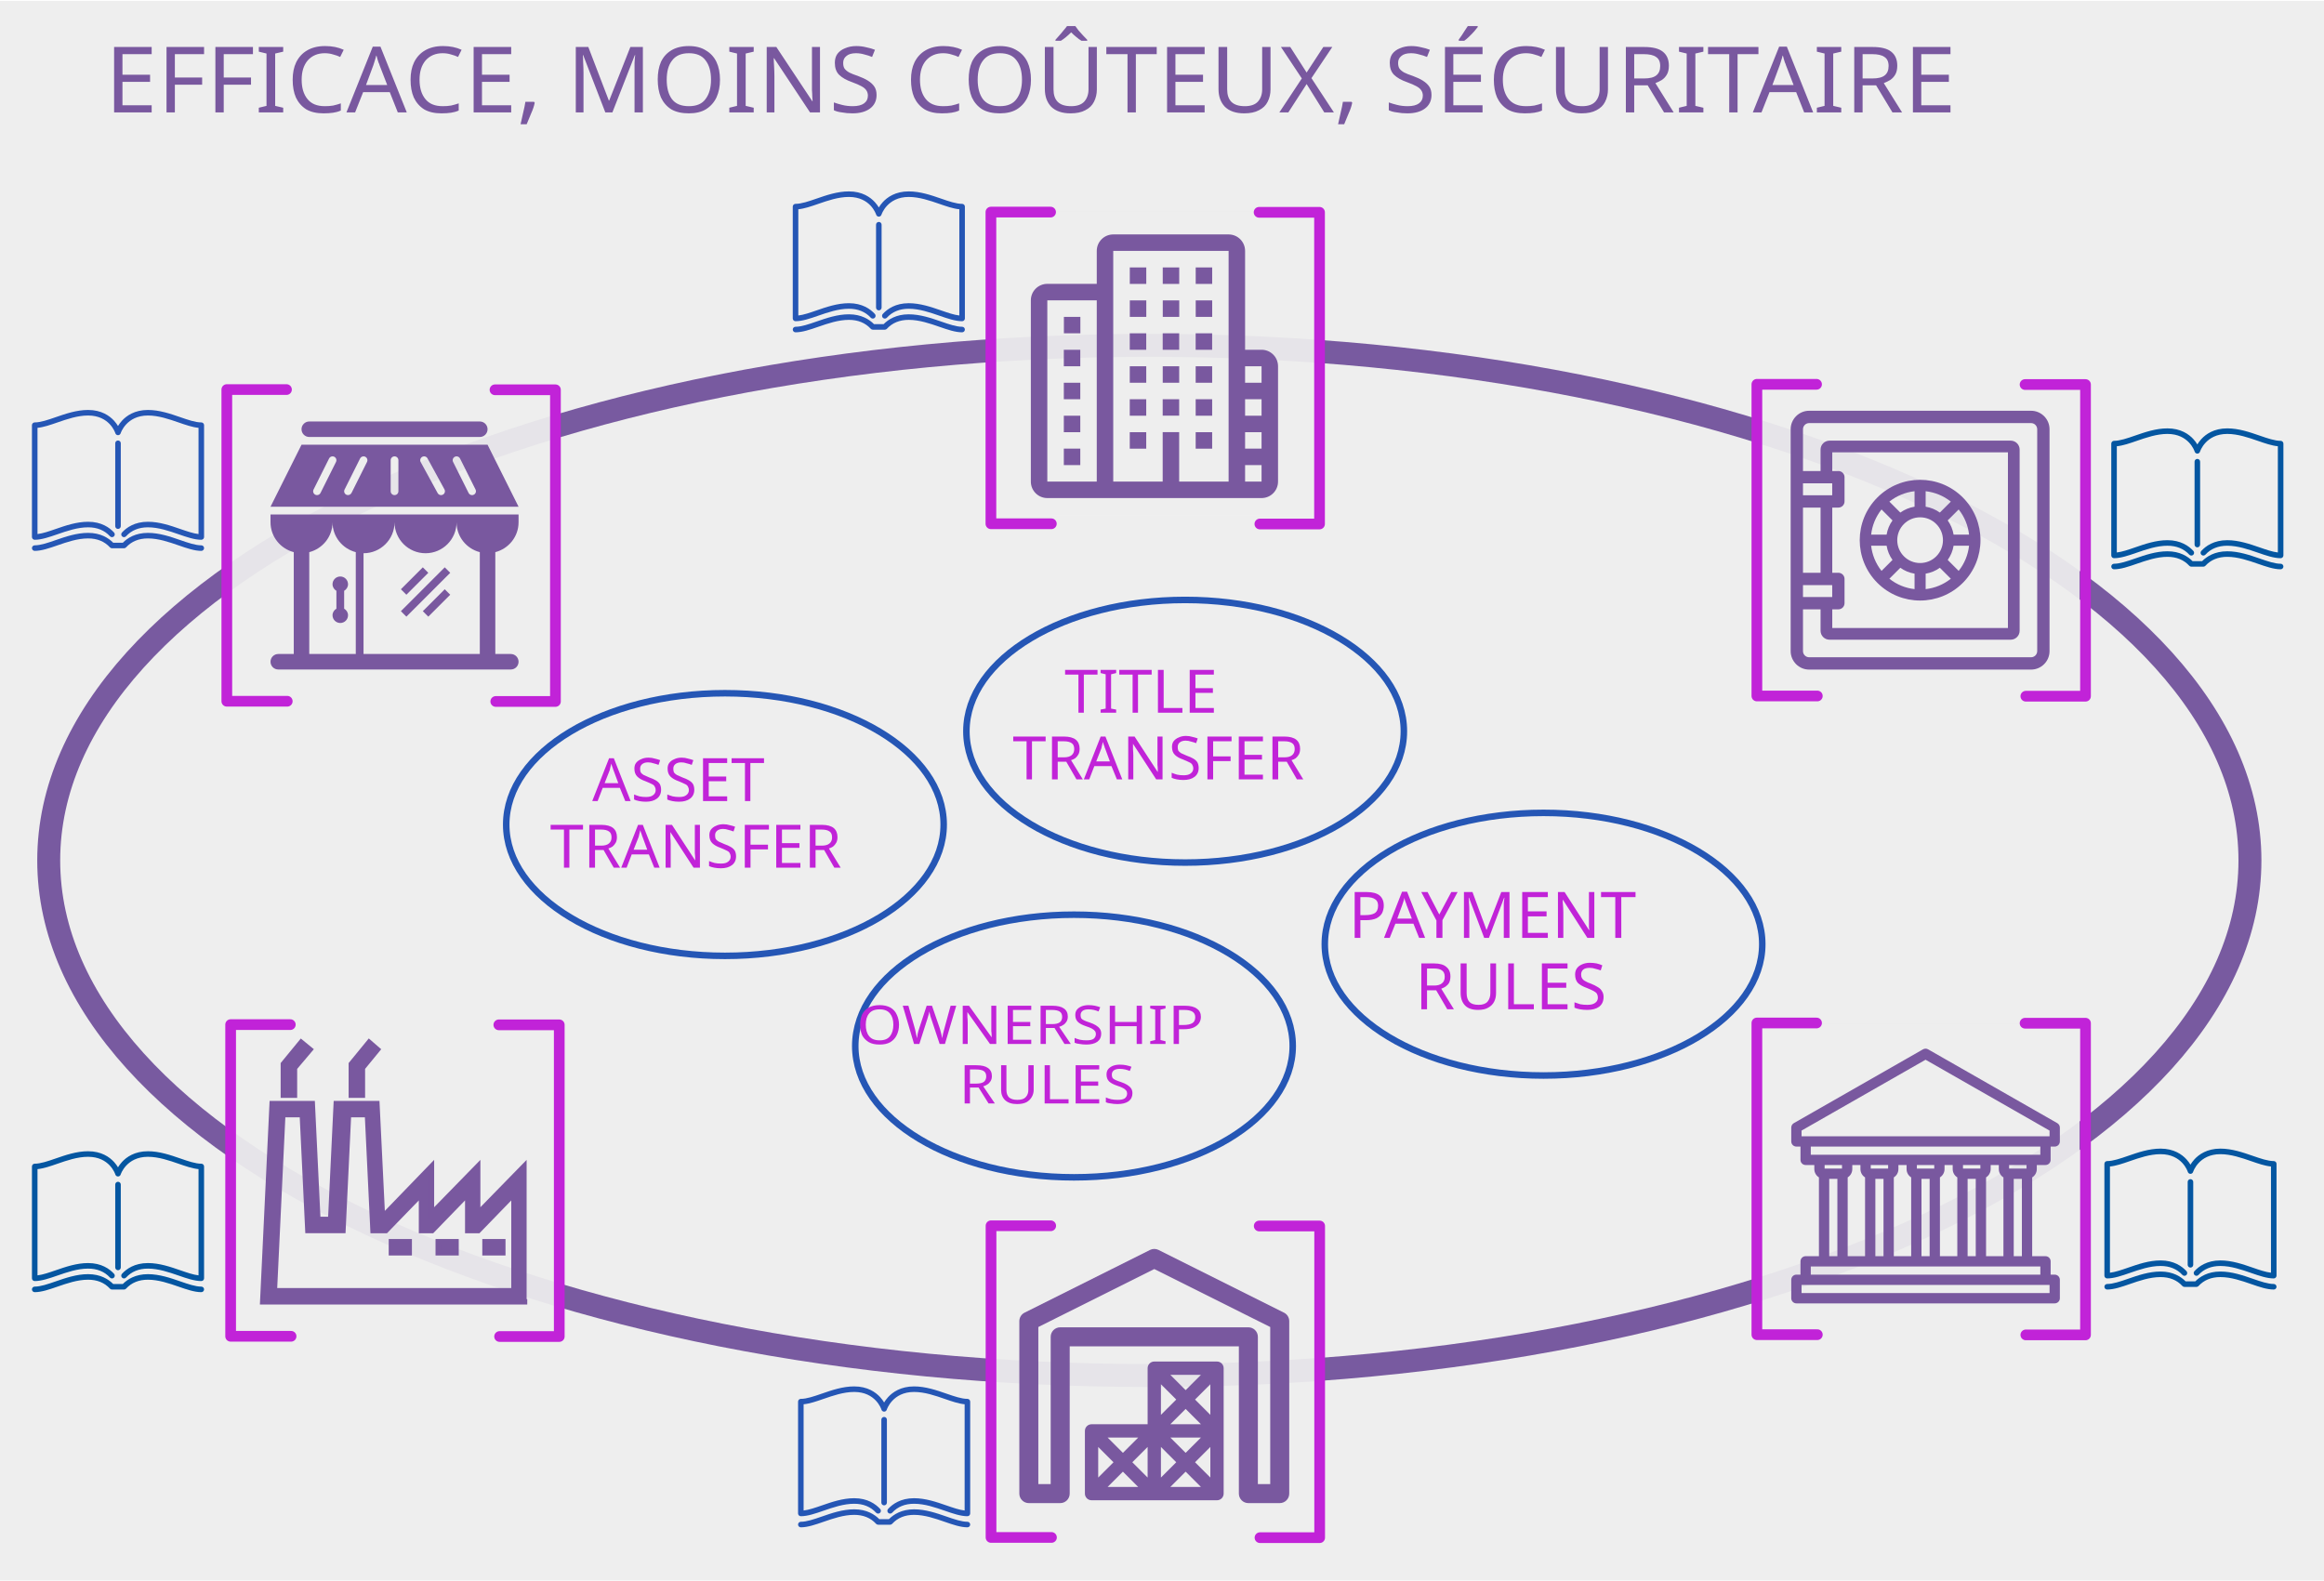
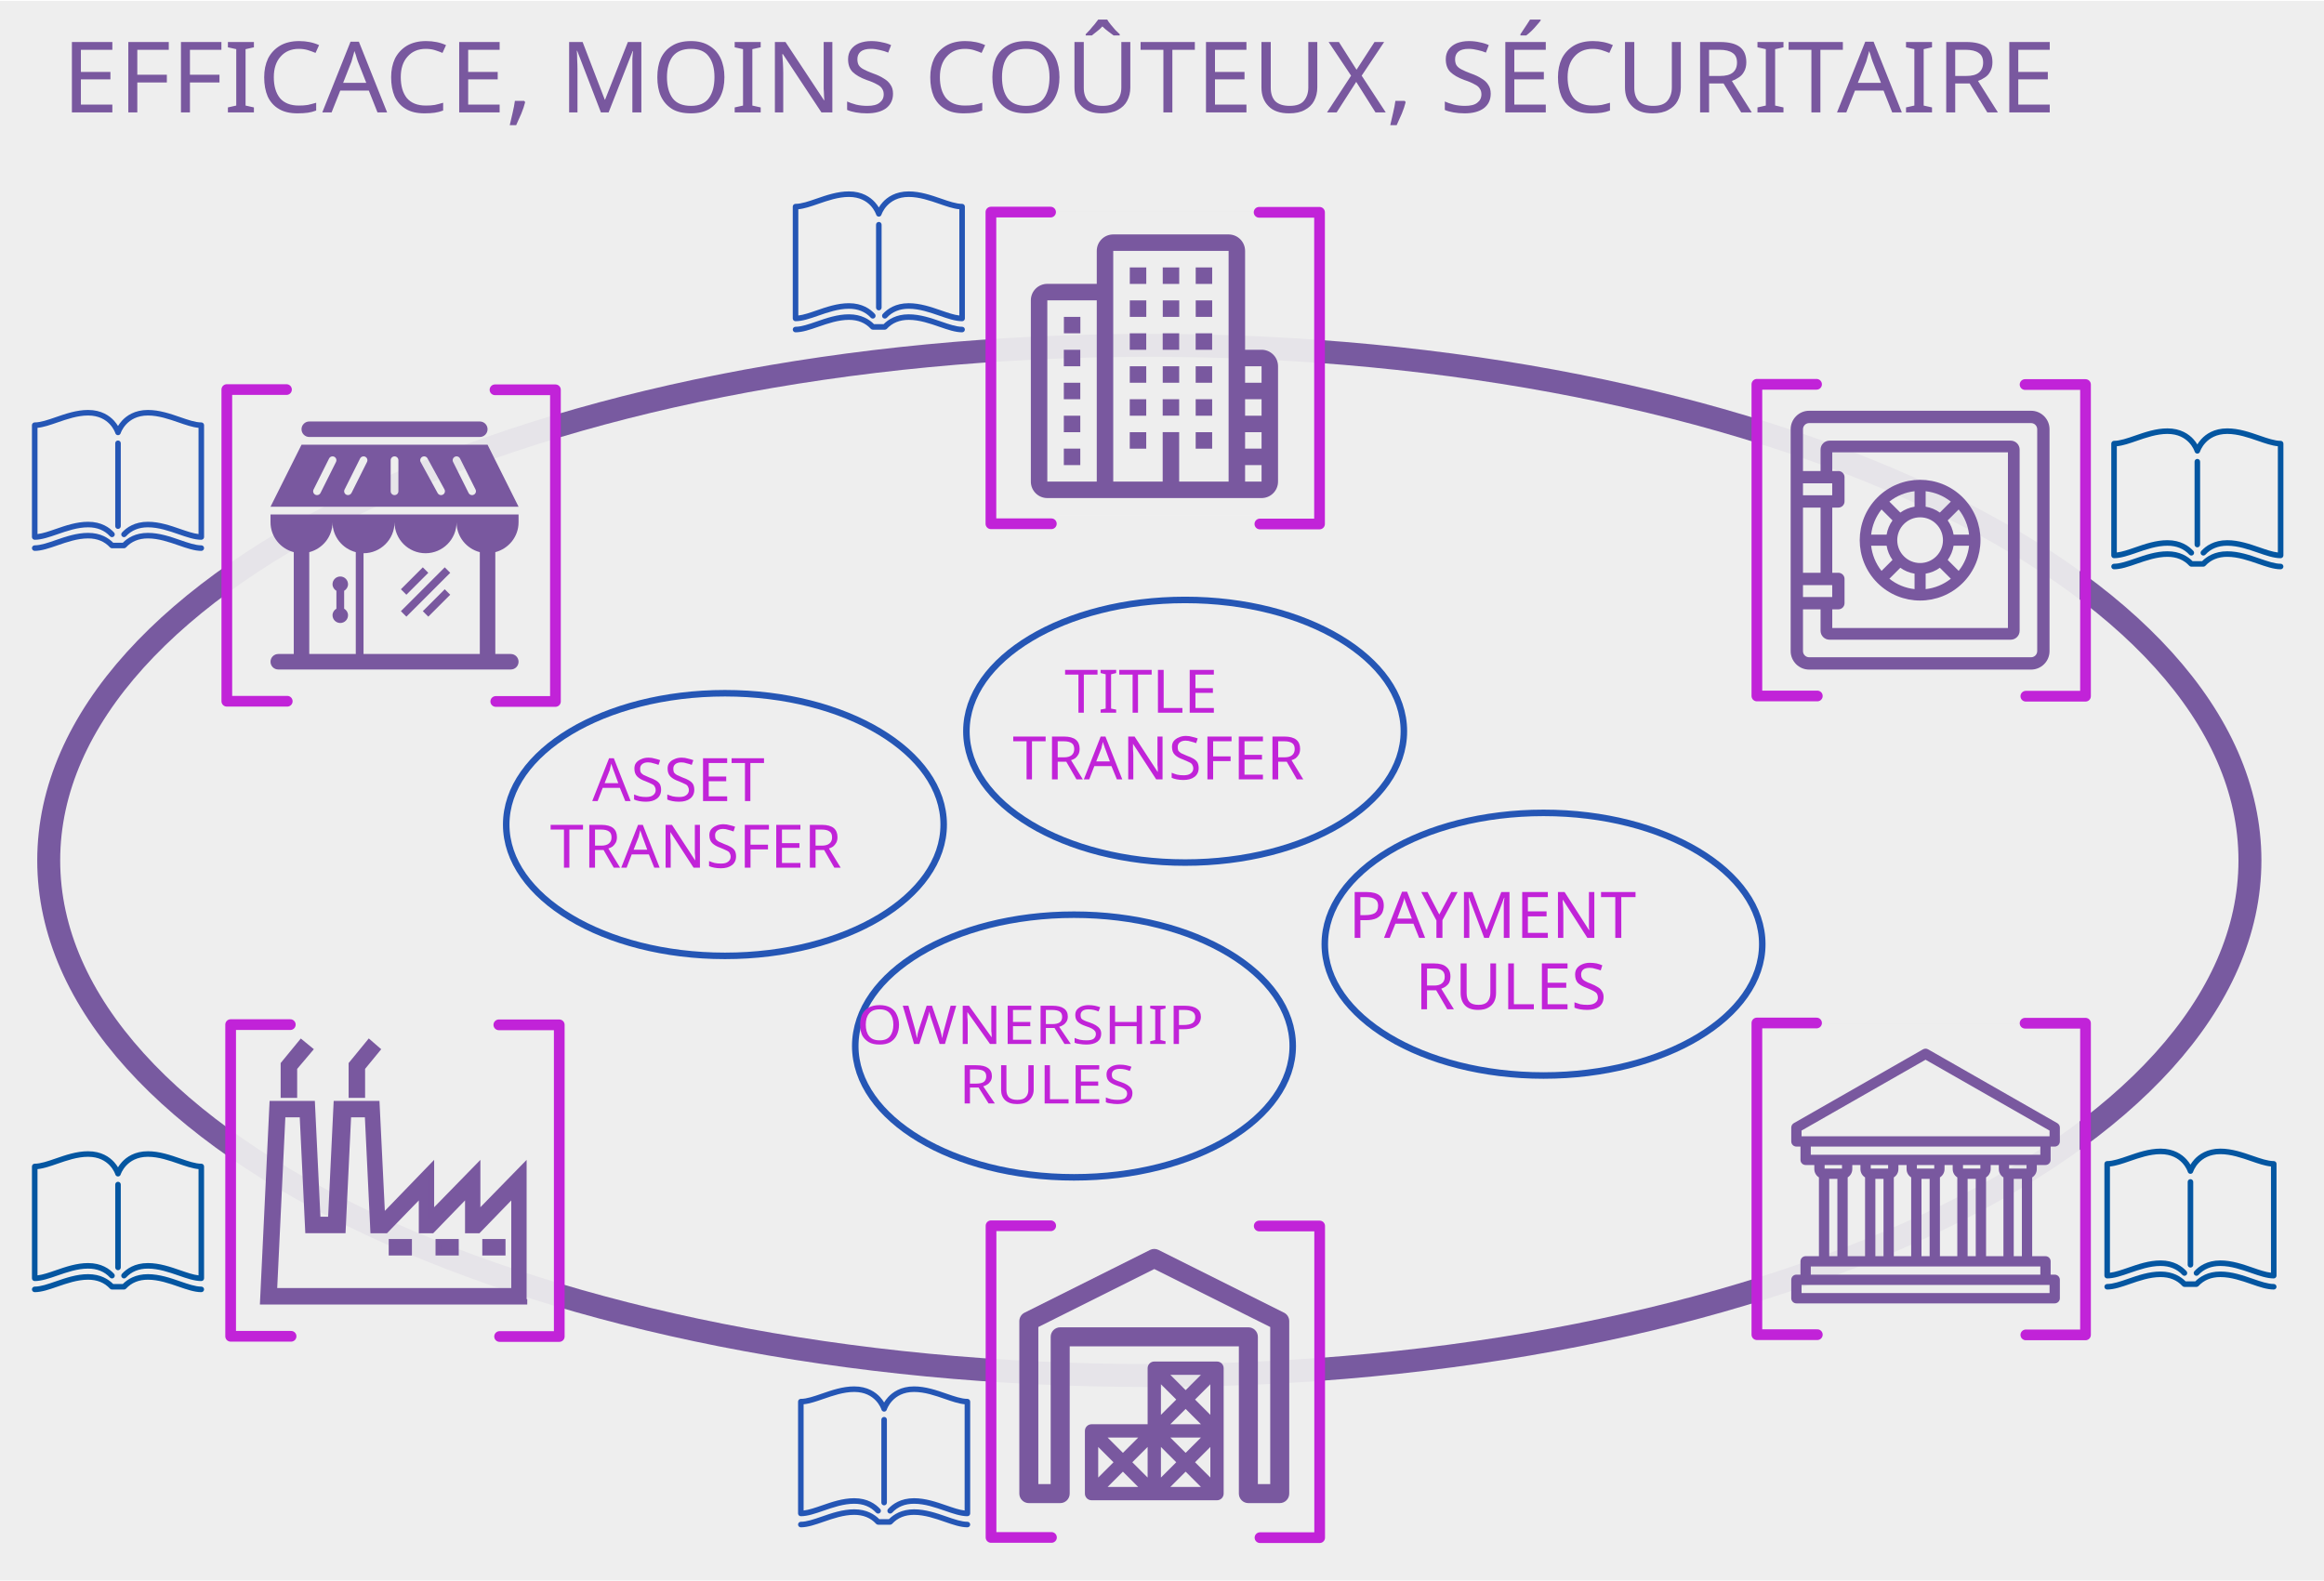
<svg xmlns="http://www.w3.org/2000/svg" width="433.96" height="295.16" version="1.1" viewBox="0 0 114.82 78.093">
  <rect y=".042" width="114.82" height="78.053" style="fill:#eeeeee;stroke-width:1.055" />
  <ellipse cx="56.784" cy="42.516" rx="54.377" ry="25.453" style="fill:none;stroke-width:1.134;stroke:#785aa0" />
  <rect x="11.615" y="51.096" width="16.113" height="15.056" style="fill-opacity:.933;fill:#eeeeee" />
  <rect x="49.125" y="60.616" width="16.113" height="15.056" style="fill-opacity:.933;fill:#eeeeee" />
  <rect x="86.63" y="50.576" width="16.113" height="15.056" style="fill-opacity:.933;fill:#eeeeee" />
  <rect x="86.63" y="19.406" width="16.113" height="15.056" style="fill-opacity:.933;fill:#eeeeee" />
  <rect x="48.86" y="10.426" width="16.113" height="15.056" style="fill-opacity:.933;fill:#eeeeee" />
  <rect x="11.219" y="19.266" width="16.113" height="15.056" style="fill-opacity:.933;fill:#eeeeee" />
  <path d="m53.377 15.656h-0.814v0.814h0.814zm3.257-0.814h-0.814v0.814h0.814zm1.628 0h-0.814v0.814h0.814zm1.628 0h-0.814v0.814h0.814zm-3.257-1.628h-0.814v0.814h0.814zm1.628 0h-0.814v0.814h0.814zm1.628 0h-0.814v0.814h0.814zm-3.257 4.885h-0.814v0.814h0.814zm1.628 0h-0.814v0.814h0.814zm1.628 0h-0.814v0.814h0.814zm-3.257 1.628h-0.814v0.814h0.814zm3.257 0h-0.814v0.814h0.814zm-3.257 1.628h-0.814v0.814h0.814zm3.257 0h-0.814v0.814h0.814zm-3.257-4.885h-0.814v0.814h0.814zm1.628 0h-0.814v0.814h0.814zm1.628 0h-0.814v0.814h0.814zm-6.514 0.814h-0.814v0.814h0.814zm0 1.628h-0.814v0.814h0.814zm0 1.628h-0.814v0.814h0.814zm0 1.628h-0.814v0.814h0.814zm4.885-2.443h-0.814v0.814h0.814zm4.071-2.443h-0.814v-4.885c0-0.45-0.364-0.814-0.814-0.814h-5.7c-0.45 0-0.814 0.364-0.814 0.814v1.628h-2.443c-0.45 0-0.814 0.364-0.814 0.814v8.957c0 0.45 0.364 0.814 0.814 0.814h10.585c0.45 0 0.814-0.364 0.814-0.814v-5.7c0-0.45-0.364-0.814-0.814-0.814zm-8.142 6.514h-2.443v-8.957h2.443zm6.514 0h-2.443v-2.443h-0.814v2.443h-2.443v-11.399h5.7zm1.628 0h-0.814v-0.814h0.814zm0-1.628h-0.814v-0.814h0.814zm0-1.628h-0.814v-0.814h0.814zm0-1.628h-0.814v-0.814h0.814z" style="clip-rule:evenodd;fill-rule:evenodd;fill:#79589f;stroke-width:.529" />
  <g transform="translate(-6.2268 -229.48)" style="stroke-width:.529;stroke:#c123d8">
    <path d="m58.17 255.36h-2.986v-15.401h2.948" style="fill:none;stroke-linecap:round;stroke-linejoin:round;stroke-width:.529;stroke:#c123d8" />
    <path d="m68.434 239.97h2.986v15.401h-2.948" style="fill:none;stroke-linecap:round;stroke-linejoin:round;stroke-width:.529;stroke:#c123d8" />
  </g>
  <g transform="translate(31.617 -220.97)" style="stroke-width:.529;stroke:#c123d8">
    <path d="m58.17 255.36h-2.986v-15.401h2.948" style="fill:none;stroke-linecap:round;stroke-linejoin:round;stroke-width:.529;stroke:#c123d8" />
    <path d="m68.434 239.97h2.986v15.401h-2.948" style="fill:none;stroke-linecap:round;stroke-linejoin:round;stroke-width:.529;stroke:#c123d8" />
  </g>
  <g transform="translate(-6.2208 -179.39)" style="stroke-width:.529;stroke:#c123d8">
    <path d="m58.17 255.36h-2.986v-15.401h2.948" style="fill:none;stroke-linecap:round;stroke-linejoin:round;stroke-width:.529;stroke:#c123d8" />
    <path d="m68.434 239.97h2.986v15.401h-2.948" style="fill:none;stroke-linecap:round;stroke-linejoin:round;stroke-width:.529;stroke:#c123d8" />
  </g>
  <g transform="translate(-43.789 -189.33)" style="stroke-width:.529;stroke:#c123d8">
    <path d="m58.17 255.36h-2.986v-15.401h2.948" style="fill:none;stroke-linecap:round;stroke-linejoin:round;stroke-width:.529;stroke:#c123d8" />
    <path d="m68.434 239.97h2.986v15.401h-2.948" style="fill:none;stroke-linecap:round;stroke-linejoin:round;stroke-width:.529;stroke:#c123d8" />
  </g>
  <g transform="translate(-43.978 -220.71)" style="stroke-width:.529;stroke:#c123d8">
    <path d="m58.17 255.36h-2.986v-15.401h2.948" style="fill:none;stroke-linecap:round;stroke-linejoin:round;stroke-width:.529;stroke:#c123d8" />
    <path d="m68.434 239.97h2.986v15.401h-2.948" style="fill:none;stroke-linecap:round;stroke-linejoin:round;stroke-width:.529;stroke:#c123d8" />
  </g>
  <g transform="translate(31.617 -189.41)" style="stroke-width:.529;stroke:#c123d8">
    <path d="m58.17 255.36h-2.986v-15.401h2.948" style="fill:none;stroke-linecap:round;stroke-linejoin:round;stroke-width:.529;stroke:#c123d8" />
    <path d="m68.434 239.97h2.986v15.401h-2.948" style="fill:none;stroke-linecap:round;stroke-linejoin:round;stroke-width:.529;stroke:#c123d8" />
  </g>
  <g transform="matrix(.028486 0 0 .028486 88.54 51.516)" style="fill:#79589f;stroke-width:2.861;stroke:#79589f">
    <path d="m423 219.5v-8.5h16.5c4.142 0 7.5-3.358 7.5-7.5v-24.5h8.5c4.142 0 7.5-3.358 7.5-7.5v-24c0-2.691-1.442-5.177-3.779-6.512l-224-128c-2.306-1.317-5.137-1.317-7.442 0l-224 128c-2.337 1.335-3.779 3.82-3.779 6.512v24c0 4.142 3.358 7.5 7.5 7.5h8.5v24.5c0 4.142 3.358 7.5 7.5 7.5h16.5v8.5c0 5.827 3.235 10.908 8 13.555v138.94h-24.5c-4.142 0-7.5 3.358-7.5 7.5v24.5h-8.5c-4.142 0-7.5 3.358-7.5 7.5v32c0 4.142 3.358 7.5 7.5 7.5h448c4.142 0 7.5-3.358 7.5-7.5v-32c0-4.142-3.358-7.5-7.5-7.5h-8.5v-24.5c0-4.142-3.358-7.5-7.5-7.5h-24.5v-138.94c4.765-2.647 8-7.728 8-13.555zm-15 0c0 0.276-0.224 0.5-0.5 0.5h-32c-0.276 0-0.5-0.224-0.5-0.5v-8.5h33zm-73 152.5v-138.94c4.765-2.647 8-7.728 8-13.555v-8.5h17v8.5c0 5.827 3.235 10.908 8 13.555v138.94zm-32 0v-137h17v137zm-48 0v-138.94c4.765-2.647 8-7.728 8-13.555v-8.5h17v8.5c0 5.827 3.235 10.908 8 13.555v138.94zm-32 0v-137h17v137zm-48 0v-138.94c4.765-2.647 8-7.728 8-13.555v-8.5h17v8.5c0 5.827 3.235 10.908 8 13.555v138.94zm-32 0v-137h17v137zm-48 0v-138.94c4.765-2.647 8-7.728 8-13.555v-8.5h17v8.5c0 5.827 3.235 10.908 8 13.555v138.94zm73-161v8.5c0 0.276-0.224 0.5-0.5 0.5h-32c-0.276 0-0.5-0.224-0.5-0.5v-8.5zm80 0v8.5c0 0.276-0.224 0.5-0.5 0.5h-32c-0.276 0-0.5-0.224-0.5-0.5v-8.5zm80 0v8.5c0 0.276-0.224 0.5-0.5 0.5h-32c-0.276 0-0.5-0.224-0.5-0.5v-8.5zm-313-59.148 216.5-123.71 216.5 123.71v12.148h-433zm16 27.148h401v17h-401zm57 32v8.5c0 0.276-0.224 0.5-0.5 0.5h-32c-0.276 0-0.5-0.224-0.5-0.5v-8.5zm-25 24h17v137h-17zm385 201h-433v-17h433zm-16-32h-401v-17h401zm-49-32v-137h17v137z" style="fill:#79589f;stroke-width:2.861;stroke:#79589f" />
  </g>
  <g transform="matrix(.02498 0 0 .02498 88.47 20.296)" style="fill:#79589f">
    <g style="fill:#79589f">
      <g style="fill:#79589f">
        <path d="m475.43 0h-438.86c-20.165 0-36.571 16.406-36.571 36.571v438.86c0 20.164 16.406 36.57 36.571 36.57h438.86c20.166 0 36.572-16.406 36.572-36.571v-438.86c0-20.165-16.406-36.571-36.571-36.571zm-451.05 143.58h57.785v23.573h-57.785zm0 47.954h34.743v128.93h-34.743zm0 153.32h57.785v23.573h-57.785zm463.24 130.58c0 6.722-5.469 12.19-12.19 12.19h-438.86c-6.722 0-12.19-5.469-12.19-12.19v-82.627h34.743v42.398c0 9.746 7.93 17.676 17.676 17.676h358.4c9.746 0 17.676-7.93 17.676-17.676v-358.4c0-9.746-7.93-17.676-17.676-17.676h-358.4c-9.746 0-17.676 7.93-17.676 17.676v42.398h-34.743v-82.627c0-6.722 5.469-12.19 12.19-12.19h438.86c6.722 0 12.19 5.469 12.19 12.19v438.86zm-393.26-154.96h-12.071v-128.93h12.071c6.733 0 12.19-5.459 12.19-12.19v-47.954c0-6.732-5.458-12.19-12.19-12.19h-12.071v-36.913h347.43v347.43h-347.43v-36.913h12.071c6.733 0 12.19-5.459 12.19-12.19v-47.954c0-6.732-5.457-12.191-12.19-12.191z" style="fill:#79589f" />
      </g>
    </g>
    <g style="fill:#79589f">
      <g style="fill:#79589f">
        <path d="m340.48 171.52c-46.581-46.579-122.37-46.579-168.95 0-46.58 46.581-46.58 122.37 0 168.95 23.29 23.289 53.883 34.934 84.475 34.934 30.593 0 61.185-11.646 84.476-34.934 46.58-46.582 46.58-122.37 0-168.95zm12.364 73.503h-30.597v1e-3c-1.663-10.169-5.628-19.745-11.643-28.111l21.671-21.671c11.722 14.695 18.573 32.01 20.569 49.781zm-85.869-85.866c17.771 1.996 35.088 8.847 49.782 20.569l-21.671 21.671c-8.366-6.015-17.942-9.982-28.111-11.643zm-21.942-1e-3v30.597c-10.169 1.663-19.745 5.628-28.111 11.644l-21.671-21.671c14.694-11.722 32.01-18.574 49.782-20.57zm-65.299 36.086 21.671 21.671c-6.015 8.366-9.982 17.942-11.644 28.111h-30.596c1.995-17.771 8.847-35.087 20.569-49.782zm-20.569 71.725h30.596c1.663 10.169 5.628 19.745 11.644 28.111l-21.671 21.671c-11.722-14.694-18.574-32.01-20.569-49.782zm85.868 85.869c-17.771-1.996-35.088-8.848-49.782-20.57l21.671-21.671c8.366 6.015 17.942 9.982 28.111 11.644zm-20.994-64.877c-8.538-8.537-13.24-19.888-13.24-31.963 0-12.076 4.702-23.426 13.24-31.963 8.538-8.538 19.89-13.24 31.965-13.24s23.426 4.702 31.963 13.24c8.538 8.537 13.24 19.888 13.24 31.963 0 12.076-4.702 23.426-13.24 31.963-8.537 8.538-19.889 13.24-31.963 13.24s-23.426-4.701-31.965-13.24zm42.936 64.878v-30.598c10.169-1.662 19.745-5.628 28.111-11.643l21.671 21.671c-14.694 11.722-32.01 18.575-49.782 20.57zm65.299-36.089-21.671-21.671c6.015-8.366 9.982-17.942 11.643-28.111h30.597c-1.995 17.773-8.847 35.089-20.569 49.782z" style="fill:#79589f" />
      </g>
    </g>
  </g>
  <g transform="matrix(.023936 0 0 .023936 13.365 20.826)" style="fill:#79589f">
    <g style="fill:#79589f">
      <path d="m0 208c0 29.781 20.438 54.594 48 61.75v210.25h-32c-8.813 0-16 7.156-16 16s7.188 16 16 16h480c8.875 0 16-7.156 16-16s-7.125-16-16-16h-32v-210.25c27.562-7.156 48-31.969 48-61.75v-16h-512zm320 64c35.375 0 64-28.656 64-64 0 29.781 20.438 54.594 48 61.75v210.25h-240v-208c35.375 0 64-28.656 64-64 0 35.344 28.688 64 64 64zm-144-2.25v210.25h-96v-210.25c27.563-7.156 48-31.969 48-61.75 0 29.781 20.438 54.594 48 61.75zm272-221.75h-384l-64 128h512zm-312.81 35.563-32 64c-1.438 2.813-4.25 4.438-7.188 4.438-1.188 0-2.406-0.25-3.563-0.844-3.938-1.969-5.563-6.781-3.563-10.719l32-64c2-3.938 6.781-5.531 10.719-3.594 3.97 1.969 5.532 6.781 3.595 10.719zm64 0-32 64c-1.438 2.813-4.25 4.438-7.188 4.438-1.188 0-2.406-0.25-3.563-0.844-3.938-1.969-5.563-6.781-3.563-10.719l32-64c2-3.938 6.813-5.531 10.719-3.594 3.97 1.969 5.532 6.781 3.595 10.719zm64.812 60.437c0 4.438-3.562 8-8 8-4.406 0-8-3.563-8-8v-64c0-4.438 3.594-8 8-8 4.438 0 8 3.563 8 8zm91.875 7c-1.25 0.688-2.562 1-3.875 1-2.812 0-5.562-1.5-7-4.156l-35-64c-2.125-3.875-0.688-8.75 3.188-10.844 3.813-2.125 8.75-0.75 10.875 3.156l35 64c2.062 3.875 0.687 8.75-3.188 10.844zm63.687 0.156c-1.124 0.594-2.312 0.844-3.562 0.844-2.938 0-5.75-1.625-7.125-4.438l-32-64c-2-3.938-0.375-8.75 3.562-10.719 3.875-1.969 8.75-0.375 10.75 3.594l32 64c1.938 3.938 0.375 8.751-3.625 10.719zm-283.56 235.28v-36.875c-4.688-2.812-8-7.688-8-13.562 0-8.844 7.188-16 16-16 8.875 0 16 7.156 16 16 0 5.875-3.281 10.75-8 13.562v36.875c4.719 2.813 8 7.688 8 13.563 0 8.844-7.125 16-16 16-8.813 0-16-7.156-16-16 0-5.876 3.313-10.751 8-13.563zm-72-370.44c0-8.844 7.188-16 16-16h352c8.875 0 16 7.156 16 16s-7.125 16-16 16h-352c-8.812 0-16-7.156-16-16zm216.44 341.66-11.312-11.313 45.25-45.25 11.312 11.313zm0 45.25-11.312-11.313 90.5-90.5 11.312 11.313zm79.187-56.562 11.312 11.313-45.25 45.25-11.312-11.313z" style="fill:#79589f" />
    </g>
  </g>
  <g transform="matrix(.044899 0 0 .044899 50.361 61.326)" style="fill:#79589f">
    <g style="fill:#79589f">
      <path d="m291.22 78.753-138.04-69.021c-2.943-1.473-6.409-1.473-9.353 0l-138.04 69.021c-3.543 1.772-5.781 5.392-5.781 9.354v189.81c0 5.775 4.682 10.458 10.458 10.458h34.511c5.775 0 10.458-4.682 10.458-10.458v-162.1h186.15v162.1c0 5.775 4.682 10.458 10.458 10.458h34.511c5.775 0 10.458-4.682 10.458-10.458v-189.81c-2e-3 -3.962-2.24-7.582-5.783-9.354zm-15.134 188.7h-13.595v-162.1c0-5.775-4.682-10.458-10.458-10.458h-207.06c-5.775 0-10.458 4.682-10.458 10.458v162.1h-13.595v-172.89l127.58-63.792 127.58 63.792z" style="fill:#79589f" />
      <path d="m217.52 132.55h-69.021c-4.043 0-7.32 3.277-7.32 7.32v61.701h-61.701c-4.043 0-7.32 3.277-7.32 7.32v69.021c0 4.043 3.277 7.32 7.32 7.32h138.04c4.043 0 7.32-3.277 7.32-7.32v-138.04c1e-3 -4.044-3.277-7.321-7.32-7.321zm-61.701 94.016 16.837 16.837-16.837 16.837zm-14.64 33.673-16.837-16.837 16.837-16.837zm24.994-44.027h33.673l-16.837 16.837zm0-14.641 16.837-16.837 16.837 16.837zm44.027-10.353-16.836-16.837 16.836-16.837zm-27.19-27.19-16.837-16.837h33.673zm-10.354 10.353-16.837 16.837v-33.673zm-58.668 58.668-16.837-16.837h33.673zm-10.353 10.353-16.837 16.837v-33.673zm10.353 10.354 16.837 16.837h-33.673zm69.021 0 16.837 16.837h-33.673zm10.354-10.354 16.837-16.837v33.673z" style="fill:#79589f" />
    </g>
  </g>
  <g transform="matrix(.026405 0 0 .026405 12.979 51.446)" style="fill:#79589f;stroke-width:10.02;stroke:#79589f">
    <g style="fill:#79589f;stroke-width:10.02;stroke:#79589f">
      <path d="m488.8 487.8v-253.3l-86.5 88.6v-88.6l-86.5 88.6v-88.6l-91.7 94.9-10.4-212.6h-76.1l-10.4 216.8h-24l-10.4-216.8h-75.1l-17.7 371.1h490v-0.1zm-18.7-20.8h-448.2l15.7-329.4h36.5l10.4 216.8h65.7l10.4-216.8h35.4l10.4 216.9h24l66.7-68.8v68.8h19.8l66.7-68.8v68.8h19.8l66.7-68.8z" style="fill:#79589f;stroke-width:10.02;stroke:#79589f" />
      <rect x="415.9" y="375.3" width="33.4" height="20.8" style="fill:#79589f;stroke-width:10.02;stroke:#79589f" />
      <rect x="328.4" y="375.3" width="33.4" height="20.8" style="fill:#79589f;stroke-width:10.02;stroke:#79589f" />
      <rect x="240.8" y="375.3" width="33.4" height="20.8" style="fill:#79589f;stroke-width:10.02;stroke:#79589f" />
      <polygon points="186.6 101.2 186.6 50.1 214.8 15.7 199.1 2.1 165.8 42.8 165.8 101.2" style="fill:#79589f;stroke-width:10.02;stroke:#79589f" />
      <polygon points="59.5 101.2 59.5 50.1 88.6 15.7 72 2.1 38.6 42.8 38.6 101.2" style="fill:#79589f;stroke-width:10.02;stroke:#79589f" />
    </g>
  </g>
  <g transform="matrix(.018289 0 0 .018289 103.97 55.986)" style="fill:#0456a1">
    <g style="fill:#0456a1">
      <path d="m240 356.07v-223.95c0-4.143-3.357-7.5-7.5-7.5s-7.5 3.357-7.5 7.5v223.95c0 4.143 3.357 7.5 7.5 7.5s7.5-3.357 7.5-7.5z" style="fill:#0456a1" />
      <path d="m457.5 75.782c-15.856 0-35.614-6.842-56.533-14.085-26.492-9.174-56.521-19.571-87.663-19.571-36.035 0-58.019 15.791-70.115 29.038-4.524 4.956-8.03 9.922-10.688 14.327-2.658-4.405-6.164-9.371-10.688-14.327-12.097-13.247-34.08-29.038-70.115-29.038-31.143 0-61.171 10.397-87.663 19.571-20.921 7.243-40.679 14.085-56.535 14.085-4.143 0-7.5 3.357-7.5 7.5v302.09c0 4.143 3.357 7.5 7.5 7.5 18.38 0 39.297-7.243 61.441-14.911 25.375-8.786 54.136-18.745 82.755-18.745 24.54 0 44.403 8.126 59.038 24.152 2.792 3.058 7.537 3.273 10.596 0.48s3.273-7.537 0.48-10.596c-12.097-13.246-34.08-29.037-70.114-29.037-31.143 0-61.171 10.397-87.663 19.571-17.735 6.143-34.637 11.994-49.033 13.634v-287.01c16.491-1.571 34.755-7.896 53.941-14.539 25.375-8.786 54.136-18.745 82.755-18.745 57.881 0 73.025 45.962 73.634 47.894 0.968 3.148 3.876 5.298 7.17 5.298s6.202-2.149 7.17-5.298c0.146-0.479 15.383-47.894 73.634-47.894 28.619 0 57.38 9.959 82.755 18.745 19.187 6.644 37.45 12.968 53.941 14.539v287.01c-14.396-1.64-31.298-7.491-49.033-13.633-26.492-9.174-56.521-19.571-87.663-19.571-36.036 0-58.02 15.791-70.115 29.038-2.793 3.06-2.578 7.803 0.48 10.596 3.06 2.793 7.804 2.578 10.596-0.48 14.635-16.027 34.498-24.153 59.039-24.153 28.619 0 57.38 9.959 82.755 18.745 22.145 7.668 43.062 14.911 61.441 14.911 4.143 0 7.5-3.357 7.5-7.5v-302.09c0-4.142-3.357-7.5-7.5-7.5z" style="fill:#0456a1" />
      <path d="m457.5 407.87c-15.856 0-35.614-6.842-56.533-14.085-26.492-9.174-56.521-19.571-87.663-19.571-33.843 0-55.291 13.928-67.796 26.596l-26.017-1e-3c-12.505-12.668-33.954-26.595-67.795-26.595-31.143 0-61.171 10.397-87.663 19.571-20.919 7.243-40.677 14.085-56.533 14.085-4.143 0-7.5 3.357-7.5 7.5s3.357 7.5 7.5 7.5c18.38 0 39.297-7.243 61.441-14.911 25.375-8.786 54.136-18.745 82.755-18.745 24.54 0 44.403 8.126 59.038 24.152 1.421 1.556 3.431 2.442 5.538 2.442l32.454 1e-3c2.107 0 4.117-0.887 5.538-2.442 14.635-16.027 34.498-24.153 59.039-24.153 28.619 0 57.38 9.959 82.755 18.745 22.145 7.668 43.062 14.911 61.441 14.911 4.143 0 7.5-3.357 7.5-7.5s-3.356-7.5-7.499-7.5z" style="fill:#0456a1" />
    </g>
  </g>
  <g transform="matrix(.018289 0 0 .018289 104.31 20.396)" style="fill:#0456a1">
    <g style="fill:#0456a1">
      <path d="m240 356.07v-223.95c0-4.143-3.357-7.5-7.5-7.5s-7.5 3.357-7.5 7.5v223.95c0 4.143 3.357 7.5 7.5 7.5s7.5-3.357 7.5-7.5z" style="fill:#0456a1" />
      <path d="m457.5 75.782c-15.856 0-35.614-6.842-56.533-14.085-26.492-9.174-56.521-19.571-87.663-19.571-36.035 0-58.019 15.791-70.115 29.038-4.524 4.956-8.03 9.922-10.688 14.327-2.658-4.405-6.164-9.371-10.688-14.327-12.097-13.247-34.08-29.038-70.115-29.038-31.143 0-61.171 10.397-87.663 19.571-20.921 7.243-40.679 14.085-56.535 14.085-4.143 0-7.5 3.357-7.5 7.5v302.09c0 4.143 3.357 7.5 7.5 7.5 18.38 0 39.297-7.243 61.441-14.911 25.375-8.786 54.136-18.745 82.755-18.745 24.54 0 44.403 8.126 59.038 24.152 2.792 3.058 7.537 3.273 10.596 0.48s3.273-7.537 0.48-10.596c-12.097-13.246-34.08-29.037-70.114-29.037-31.143 0-61.171 10.397-87.663 19.571-17.735 6.143-34.637 11.994-49.033 13.634v-287.01c16.491-1.571 34.755-7.896 53.941-14.539 25.375-8.786 54.136-18.745 82.755-18.745 57.881 0 73.025 45.962 73.634 47.894 0.968 3.148 3.876 5.298 7.17 5.298s6.202-2.149 7.17-5.298c0.146-0.479 15.383-47.894 73.634-47.894 28.619 0 57.38 9.959 82.755 18.745 19.187 6.644 37.45 12.968 53.941 14.539v287.01c-14.396-1.64-31.298-7.491-49.033-13.633-26.492-9.174-56.521-19.571-87.663-19.571-36.036 0-58.02 15.791-70.115 29.038-2.793 3.06-2.578 7.803 0.48 10.596 3.06 2.793 7.804 2.578 10.596-0.48 14.635-16.027 34.498-24.153 59.039-24.153 28.619 0 57.38 9.959 82.755 18.745 22.145 7.668 43.062 14.911 61.441 14.911 4.143 0 7.5-3.357 7.5-7.5v-302.09c0-4.142-3.357-7.5-7.5-7.5z" style="fill:#0456a1" />
      <path d="m457.5 407.87c-15.856 0-35.614-6.842-56.533-14.085-26.492-9.174-56.521-19.571-87.663-19.571-33.843 0-55.291 13.928-67.796 26.596l-26.017-1e-3c-12.505-12.668-33.954-26.595-67.795-26.595-31.143 0-61.171 10.397-87.663 19.571-20.919 7.243-40.677 14.085-56.533 14.085-4.143 0-7.5 3.357-7.5 7.5s3.357 7.5 7.5 7.5c18.38 0 39.297-7.243 61.441-14.911 25.375-8.786 54.136-18.745 82.755-18.745 24.54 0 44.403 8.126 59.038 24.152 1.421 1.556 3.431 2.442 5.538 2.442l32.454 1e-3c2.107 0 4.117-0.887 5.538-2.442 14.635-16.027 34.498-24.153 59.039-24.153 28.619 0 57.38 9.959 82.755 18.745 22.145 7.668 43.062 14.911 61.441 14.911 4.143 0 7.5-3.357 7.5-7.5s-3.356-7.5-7.499-7.5z" style="fill:#0456a1" />
    </g>
  </g>
  <g transform="matrix(.018289 0 0 .018289 1.5782 19.486)" style="fill:#2556b5">
    <path d="m240 356.07v-223.95c0-4.143-3.357-7.5-7.5-7.5s-7.5 3.357-7.5 7.5v223.95c0 4.143 3.357 7.5 7.5 7.5s7.5-3.357 7.5-7.5z" style="fill:#2556b5" />
    <path d="m457.5 75.782c-15.856 0-35.614-6.842-56.533-14.085-26.492-9.174-56.521-19.571-87.663-19.571-36.035 0-58.019 15.791-70.115 29.038-4.524 4.956-8.03 9.922-10.688 14.327-2.658-4.405-6.164-9.371-10.688-14.327-12.097-13.247-34.08-29.038-70.115-29.038-31.143 0-61.171 10.397-87.663 19.571-20.921 7.243-40.679 14.085-56.535 14.085-4.143 0-7.5 3.357-7.5 7.5v302.09c0 4.143 3.357 7.5 7.5 7.5 18.38 0 39.297-7.243 61.441-14.911 25.375-8.786 54.136-18.745 82.755-18.745 24.54 0 44.403 8.126 59.038 24.152 2.792 3.058 7.537 3.273 10.596 0.48s3.273-7.537 0.48-10.596c-12.097-13.246-34.08-29.037-70.114-29.037-31.143 0-61.171 10.397-87.663 19.571-17.735 6.143-34.637 11.994-49.033 13.634v-287.01c16.491-1.571 34.755-7.896 53.941-14.539 25.375-8.786 54.136-18.745 82.755-18.745 57.881 0 73.025 45.962 73.634 47.894 0.968 3.148 3.876 5.298 7.17 5.298s6.202-2.149 7.17-5.298c0.146-0.479 15.383-47.894 73.634-47.894 28.619 0 57.38 9.959 82.755 18.745 19.187 6.644 37.45 12.968 53.941 14.539v287.01c-14.396-1.64-31.298-7.491-49.033-13.633-26.492-9.174-56.521-19.571-87.663-19.571-36.036 0-58.02 15.791-70.115 29.038-2.793 3.06-2.578 7.803 0.48 10.596 3.06 2.793 7.804 2.578 10.596-0.48 14.635-16.027 34.498-24.153 59.039-24.153 28.619 0 57.38 9.959 82.755 18.745 22.145 7.668 43.062 14.911 61.441 14.911 4.143 0 7.5-3.357 7.5-7.5v-302.09c0-4.142-3.357-7.5-7.5-7.5z" style="fill:#2556b5" />
    <path d="m457.5 407.87c-15.856 0-35.614-6.842-56.533-14.085-26.492-9.174-56.521-19.571-87.663-19.571-33.843 0-55.291 13.928-67.796 26.596l-26.017-1e-3c-12.505-12.668-33.954-26.595-67.795-26.595-31.143 0-61.171 10.397-87.663 19.571-20.919 7.243-40.677 14.085-56.533 14.085-4.143 0-7.5 3.357-7.5 7.5s3.357 7.5 7.5 7.5c18.38 0 39.297-7.243 61.441-14.911 25.375-8.786 54.136-18.745 82.755-18.745 24.54 0 44.403 8.126 59.038 24.152 1.421 1.556 3.431 2.442 5.538 2.442l32.454 1e-3c2.107 0 4.117-0.887 5.538-2.442 14.635-16.027 34.498-24.153 59.039-24.153 28.619 0 57.38 9.959 82.755 18.745 22.145 7.668 43.062 14.911 61.441 14.911 4.143 0 7.5-3.357 7.5-7.5s-3.356-7.5-7.499-7.5z" style="fill:#2556b5" />
  </g>
  <g transform="matrix(.018289 0 0 .018289 1.5782 56.116)" style="fill:#0456a1">
    <g style="fill:#0456a1">
      <path d="m240 356.07v-223.95c0-4.143-3.357-7.5-7.5-7.5s-7.5 3.357-7.5 7.5v223.95c0 4.143 3.357 7.5 7.5 7.5s7.5-3.357 7.5-7.5z" style="fill:#0456a1" />
      <path d="m457.5 75.782c-15.856 0-35.614-6.842-56.533-14.085-26.492-9.174-56.521-19.571-87.663-19.571-36.035 0-58.019 15.791-70.115 29.038-4.524 4.956-8.03 9.922-10.688 14.327-2.658-4.405-6.164-9.371-10.688-14.327-12.097-13.247-34.08-29.038-70.115-29.038-31.143 0-61.171 10.397-87.663 19.571-20.921 7.243-40.679 14.085-56.535 14.085-4.143 0-7.5 3.357-7.5 7.5v302.09c0 4.143 3.357 7.5 7.5 7.5 18.38 0 39.297-7.243 61.441-14.911 25.375-8.786 54.136-18.745 82.755-18.745 24.54 0 44.403 8.126 59.038 24.152 2.792 3.058 7.537 3.273 10.596 0.48s3.273-7.537 0.48-10.596c-12.097-13.246-34.08-29.037-70.114-29.037-31.143 0-61.171 10.397-87.663 19.571-17.735 6.143-34.637 11.994-49.033 13.634v-287.01c16.491-1.571 34.755-7.896 53.941-14.539 25.375-8.786 54.136-18.745 82.755-18.745 57.881 0 73.025 45.962 73.634 47.894 0.968 3.148 3.876 5.298 7.17 5.298s6.202-2.149 7.17-5.298c0.146-0.479 15.383-47.894 73.634-47.894 28.619 0 57.38 9.959 82.755 18.745 19.187 6.644 37.45 12.968 53.941 14.539v287.01c-14.396-1.64-31.298-7.491-49.033-13.633-26.492-9.174-56.521-19.571-87.663-19.571-36.036 0-58.02 15.791-70.115 29.038-2.793 3.06-2.578 7.803 0.48 10.596 3.06 2.793 7.804 2.578 10.596-0.48 14.635-16.027 34.498-24.153 59.039-24.153 28.619 0 57.38 9.959 82.755 18.745 22.145 7.668 43.062 14.911 61.441 14.911 4.143 0 7.5-3.357 7.5-7.5v-302.09c0-4.142-3.357-7.5-7.5-7.5z" style="fill:#0456a1" />
      <path d="m457.5 407.87c-15.856 0-35.614-6.842-56.533-14.085-26.492-9.174-56.521-19.571-87.663-19.571-33.843 0-55.291 13.928-67.796 26.596l-26.017-1e-3c-12.505-12.668-33.954-26.595-67.795-26.595-31.143 0-61.171 10.397-87.663 19.571-20.919 7.243-40.677 14.085-56.533 14.085-4.143 0-7.5 3.357-7.5 7.5s3.357 7.5 7.5 7.5c18.38 0 39.297-7.243 61.441-14.911 25.375-8.786 54.136-18.745 82.755-18.745 24.54 0 44.403 8.126 59.038 24.152 1.421 1.556 3.431 2.442 5.538 2.442l32.454 1e-3c2.107 0 4.117-0.887 5.538-2.442 14.635-16.027 34.498-24.153 59.039-24.153 28.619 0 57.38 9.959 82.755 18.745 22.145 7.668 43.062 14.911 61.441 14.911 4.143 0 7.5-3.357 7.5-7.5s-3.356-7.5-7.499-7.5z" style="fill:#0456a1" />
    </g>
  </g>
  <g transform="matrix(.018289 0 0 .018289 39.167 8.6859)" style="fill:#2556b5">
    <path d="m240 356.07v-223.95c0-4.143-3.357-7.5-7.5-7.5s-7.5 3.357-7.5 7.5v223.95c0 4.143 3.357 7.5 7.5 7.5s7.5-3.357 7.5-7.5z" style="fill:#2556b5" />
    <path d="m457.5 75.782c-15.856 0-35.614-6.842-56.533-14.085-26.492-9.174-56.521-19.571-87.663-19.571-36.035 0-58.019 15.791-70.115 29.038-4.524 4.956-8.03 9.922-10.688 14.327-2.658-4.405-6.164-9.371-10.688-14.327-12.097-13.247-34.08-29.038-70.115-29.038-31.143 0-61.171 10.397-87.663 19.571-20.921 7.243-40.679 14.085-56.535 14.085-4.143 0-7.5 3.357-7.5 7.5v302.09c0 4.143 3.357 7.5 7.5 7.5 18.38 0 39.297-7.243 61.441-14.911 25.375-8.786 54.136-18.745 82.755-18.745 24.54 0 44.403 8.126 59.038 24.152 2.792 3.058 7.537 3.273 10.596 0.48s3.273-7.537 0.48-10.596c-12.097-13.246-34.08-29.037-70.114-29.037-31.143 0-61.171 10.397-87.663 19.571-17.735 6.143-34.637 11.994-49.033 13.634v-287.01c16.491-1.571 34.755-7.896 53.941-14.539 25.375-8.786 54.136-18.745 82.755-18.745 57.881 0 73.025 45.962 73.634 47.894 0.968 3.148 3.876 5.298 7.17 5.298s6.202-2.149 7.17-5.298c0.146-0.479 15.383-47.894 73.634-47.894 28.619 0 57.38 9.959 82.755 18.745 19.187 6.644 37.45 12.968 53.941 14.539v287.01c-14.396-1.64-31.298-7.491-49.033-13.633-26.492-9.174-56.521-19.571-87.663-19.571-36.036 0-58.02 15.791-70.115 29.038-2.793 3.06-2.578 7.803 0.48 10.596 3.06 2.793 7.804 2.578 10.596-0.48 14.635-16.027 34.498-24.153 59.039-24.153 28.619 0 57.38 9.959 82.755 18.745 22.145 7.668 43.062 14.911 61.441 14.911 4.143 0 7.5-3.357 7.5-7.5v-302.09c0-4.142-3.357-7.5-7.5-7.5z" style="fill:#2556b5" />
    <path d="m457.5 407.87c-15.856 0-35.614-6.842-56.533-14.085-26.492-9.174-56.521-19.571-87.663-19.571-33.843 0-55.291 13.928-67.796 26.596l-26.017-1e-3c-12.505-12.668-33.954-26.595-67.795-26.595-31.143 0-61.171 10.397-87.663 19.571-20.919 7.243-40.677 14.085-56.533 14.085-4.143 0-7.5 3.357-7.5 7.5s3.357 7.5 7.5 7.5c18.38 0 39.297-7.243 61.441-14.911 25.375-8.786 54.136-18.745 82.755-18.745 24.54 0 44.403 8.126 59.038 24.152 1.421 1.556 3.431 2.442 5.538 2.442l32.454 1e-3c2.107 0 4.117-0.887 5.538-2.442 14.635-16.027 34.498-24.153 59.039-24.153 28.619 0 57.38 9.959 82.755 18.745 22.145 7.668 43.062 14.911 61.441 14.911 4.143 0 7.5-3.357 7.5-7.5s-3.356-7.5-7.499-7.5z" style="fill:#2556b5" />
  </g>
  <g transform="matrix(.018289 0 0 .018289 39.429 67.736)" style="fill:#2556b5">
    <path d="m240 356.07v-223.95c0-4.143-3.357-7.5-7.5-7.5s-7.5 3.357-7.5 7.5v223.95c0 4.143 3.357 7.5 7.5 7.5s7.5-3.357 7.5-7.5z" style="fill:#2556b5" />
    <path d="m457.5 75.782c-15.856 0-35.614-6.842-56.533-14.085-26.492-9.174-56.521-19.571-87.663-19.571-36.035 0-58.019 15.791-70.115 29.038-4.524 4.956-8.03 9.922-10.688 14.327-2.658-4.405-6.164-9.371-10.688-14.327-12.097-13.247-34.08-29.038-70.115-29.038-31.143 0-61.171 10.397-87.663 19.571-20.921 7.243-40.679 14.085-56.535 14.085-4.143 0-7.5 3.357-7.5 7.5v302.09c0 4.143 3.357 7.5 7.5 7.5 18.38 0 39.297-7.243 61.441-14.911 25.375-8.786 54.136-18.745 82.755-18.745 24.54 0 44.403 8.126 59.038 24.152 2.792 3.058 7.537 3.273 10.596 0.48s3.273-7.537 0.48-10.596c-12.097-13.246-34.08-29.037-70.114-29.037-31.143 0-61.171 10.397-87.663 19.571-17.735 6.143-34.637 11.994-49.033 13.634v-287.01c16.491-1.571 34.755-7.896 53.941-14.539 25.375-8.786 54.136-18.745 82.755-18.745 57.881 0 73.025 45.962 73.634 47.894 0.968 3.148 3.876 5.298 7.17 5.298s6.202-2.149 7.17-5.298c0.146-0.479 15.383-47.894 73.634-47.894 28.619 0 57.38 9.959 82.755 18.745 19.187 6.644 37.45 12.968 53.941 14.539v287.01c-14.396-1.64-31.298-7.491-49.033-13.633-26.492-9.174-56.521-19.571-87.663-19.571-36.036 0-58.02 15.791-70.115 29.038-2.793 3.06-2.578 7.803 0.48 10.596 3.06 2.793 7.804 2.578 10.596-0.48 14.635-16.027 34.498-24.153 59.039-24.153 28.619 0 57.38 9.959 82.755 18.745 22.145 7.668 43.062 14.911 61.441 14.911 4.143 0 7.5-3.357 7.5-7.5v-302.09c0-4.142-3.357-7.5-7.5-7.5z" style="fill:#2556b5" />
    <path d="m457.5 407.87c-15.856 0-35.614-6.842-56.533-14.085-26.492-9.174-56.521-19.571-87.663-19.571-33.843 0-55.291 13.928-67.796 26.596l-26.017-1e-3c-12.505-12.668-33.954-26.595-67.795-26.595-31.143 0-61.171 10.397-87.663 19.571-20.919 7.243-40.677 14.085-56.533 14.085-4.143 0-7.5 3.357-7.5 7.5s3.357 7.5 7.5 7.5c18.38 0 39.297-7.243 61.441-14.911 25.375-8.786 54.136-18.745 82.755-18.745 24.54 0 44.403 8.126 59.038 24.152 1.421 1.556 3.431 2.442 5.538 2.442l32.454 1e-3c2.107 0 4.117-0.887 5.538-2.442 14.635-16.027 34.498-24.153 59.039-24.153 28.619 0 57.38 9.959 82.755 18.745 22.145 7.668 43.062 14.911 61.441 14.911 4.143 0 7.5-3.357 7.5-7.5s-3.356-7.5-7.499-7.5z" style="fill:#2556b5" />
  </g>
  <ellipse cx="35.817" cy="40.743" rx="10.807" ry="6.489" style="fill:none;stroke-width:.322;stroke:#2556b5" />
  <ellipse cx="58.553" cy="36.133" rx="10.807" ry="6.489" style="fill:none;stroke-width:.322;stroke:#2556b5" />
  <ellipse cx="53.062" cy="51.686" rx="10.807" ry="6.489" style="fill:none;stroke-width:.322;stroke:#2556b5" />
  <ellipse cx="76.26" cy="46.655" rx="10.807" ry="6.489" style="fill:none;stroke-width:.322;stroke:#2556b5" />
  <text transform="scale(1.0045 .99552)" x="35.515" y="39.761" style="fill:#c123d8;font-family:sans-serif;font-size:3.307px;letter-spacing:0px;line-height:1;stroke-width:.248;text-align:center;text-anchor:middle;word-spacing:0px" xml:space="preserve">
    <tspan x="35.515" y="39.761" style="fill:#c123d8;font-size:2.976px;line-height:1;stroke-width:.248;text-align:center;text-anchor:middle">ASSET</tspan>
    <tspan x="35.515" y="43.068" style="fill:#c123d8;font-size:2.976px;line-height:1;stroke-width:.248;text-align:center;text-anchor:middle">TRANSFER</tspan>
  </text>
  <text transform="scale(1.0507 .95176)" x="50.445" y="54.198" style="fill:#c123d8;font-family:sans-serif;font-size:3.089px;letter-spacing:0px;line-height:1;stroke-width:.232;text-align:center;text-anchor:middle;word-spacing:0px" xml:space="preserve">
    <tspan x="50.445" y="54.198" style="fill:#c123d8;font-size:2.78px;line-height:1;stroke-width:.232;text-align:center;text-anchor:middle">OWNERSHIP</tspan>
    <tspan x="50.445" y="57.287" style="fill:#c123d8;font-size:2.78px;line-height:1;stroke-width:.232;text-align:center;text-anchor:middle">RULES</tspan>
  </text>
  <text x="76.02" y="46.344" style="fill:#c123d8;font-family:sans-serif;font-size:3.528px;letter-spacing:0px;line-height:1;stroke-width:.265;text-align:center;text-anchor:middle;word-spacing:0px" xml:space="preserve">
    <tspan x="76.02" y="46.344" style="fill:#c123d8;font-size:3.175px;line-height:1;stroke-width:.265;text-align:center;text-anchor:middle">PAYMENT</tspan>
    <tspan x="76.02" y="49.872" style="fill:#c123d8;font-size:3.175px;line-height:1;stroke-width:.265;text-align:center;text-anchor:middle">RULES</tspan>
  </text>
  <text transform="scale(1.0045 .99552)" x="58.268" y="35.377" style="fill:#c123d8;font-family:sans-serif;font-size:3.307px;letter-spacing:0px;line-height:1;stroke-width:.248;text-align:center;text-anchor:middle;word-spacing:0px" xml:space="preserve">
    <tspan x="58.268" y="35.377" style="fill:#c123d8;font-size:2.976px;line-height:1;stroke-width:.248;text-align:center;text-anchor:middle">TITLE</tspan>
    <tspan x="58.268" y="38.684" style="fill:#c123d8;font-size:2.976px;line-height:1;stroke-width:.248;text-align:center;text-anchor:middle">TRANSFER</tspan>
  </text>
-   <text transform="scale(1.015 .98523)" x="5.102" y="5.637" style="fill:#79589f;font-family:sans-serif;font-size:5.561px;letter-spacing:0px;line-height:1.25;stroke-width:.261;word-spacing:0px" xml:space="preserve">
-     <tspan x="5.102" y="5.637" style="fill:#79589f;font-size:4.586px;stroke-width:.261">EFFICACE, MOINS COÛTEUX, SÉCURITAIRE</tspan>
+   <text transform="scale(1.015 .98523)" x="3.017" y="5.637" style="fill:#79589f;font-family:sans-serif;font-size:5.561px;letter-spacing:0px;line-height:1.25;stroke-width:.261;word-spacing:0px" xml:space="preserve">
+     <tspan x="3.017" y="5.637" style="fill:#79589f;font-size:4.939px;stroke-width:.261">EFFICACE, MOINS COÛTEUX, SÉCURITAIRE</tspan>
  </text>
</svg>
